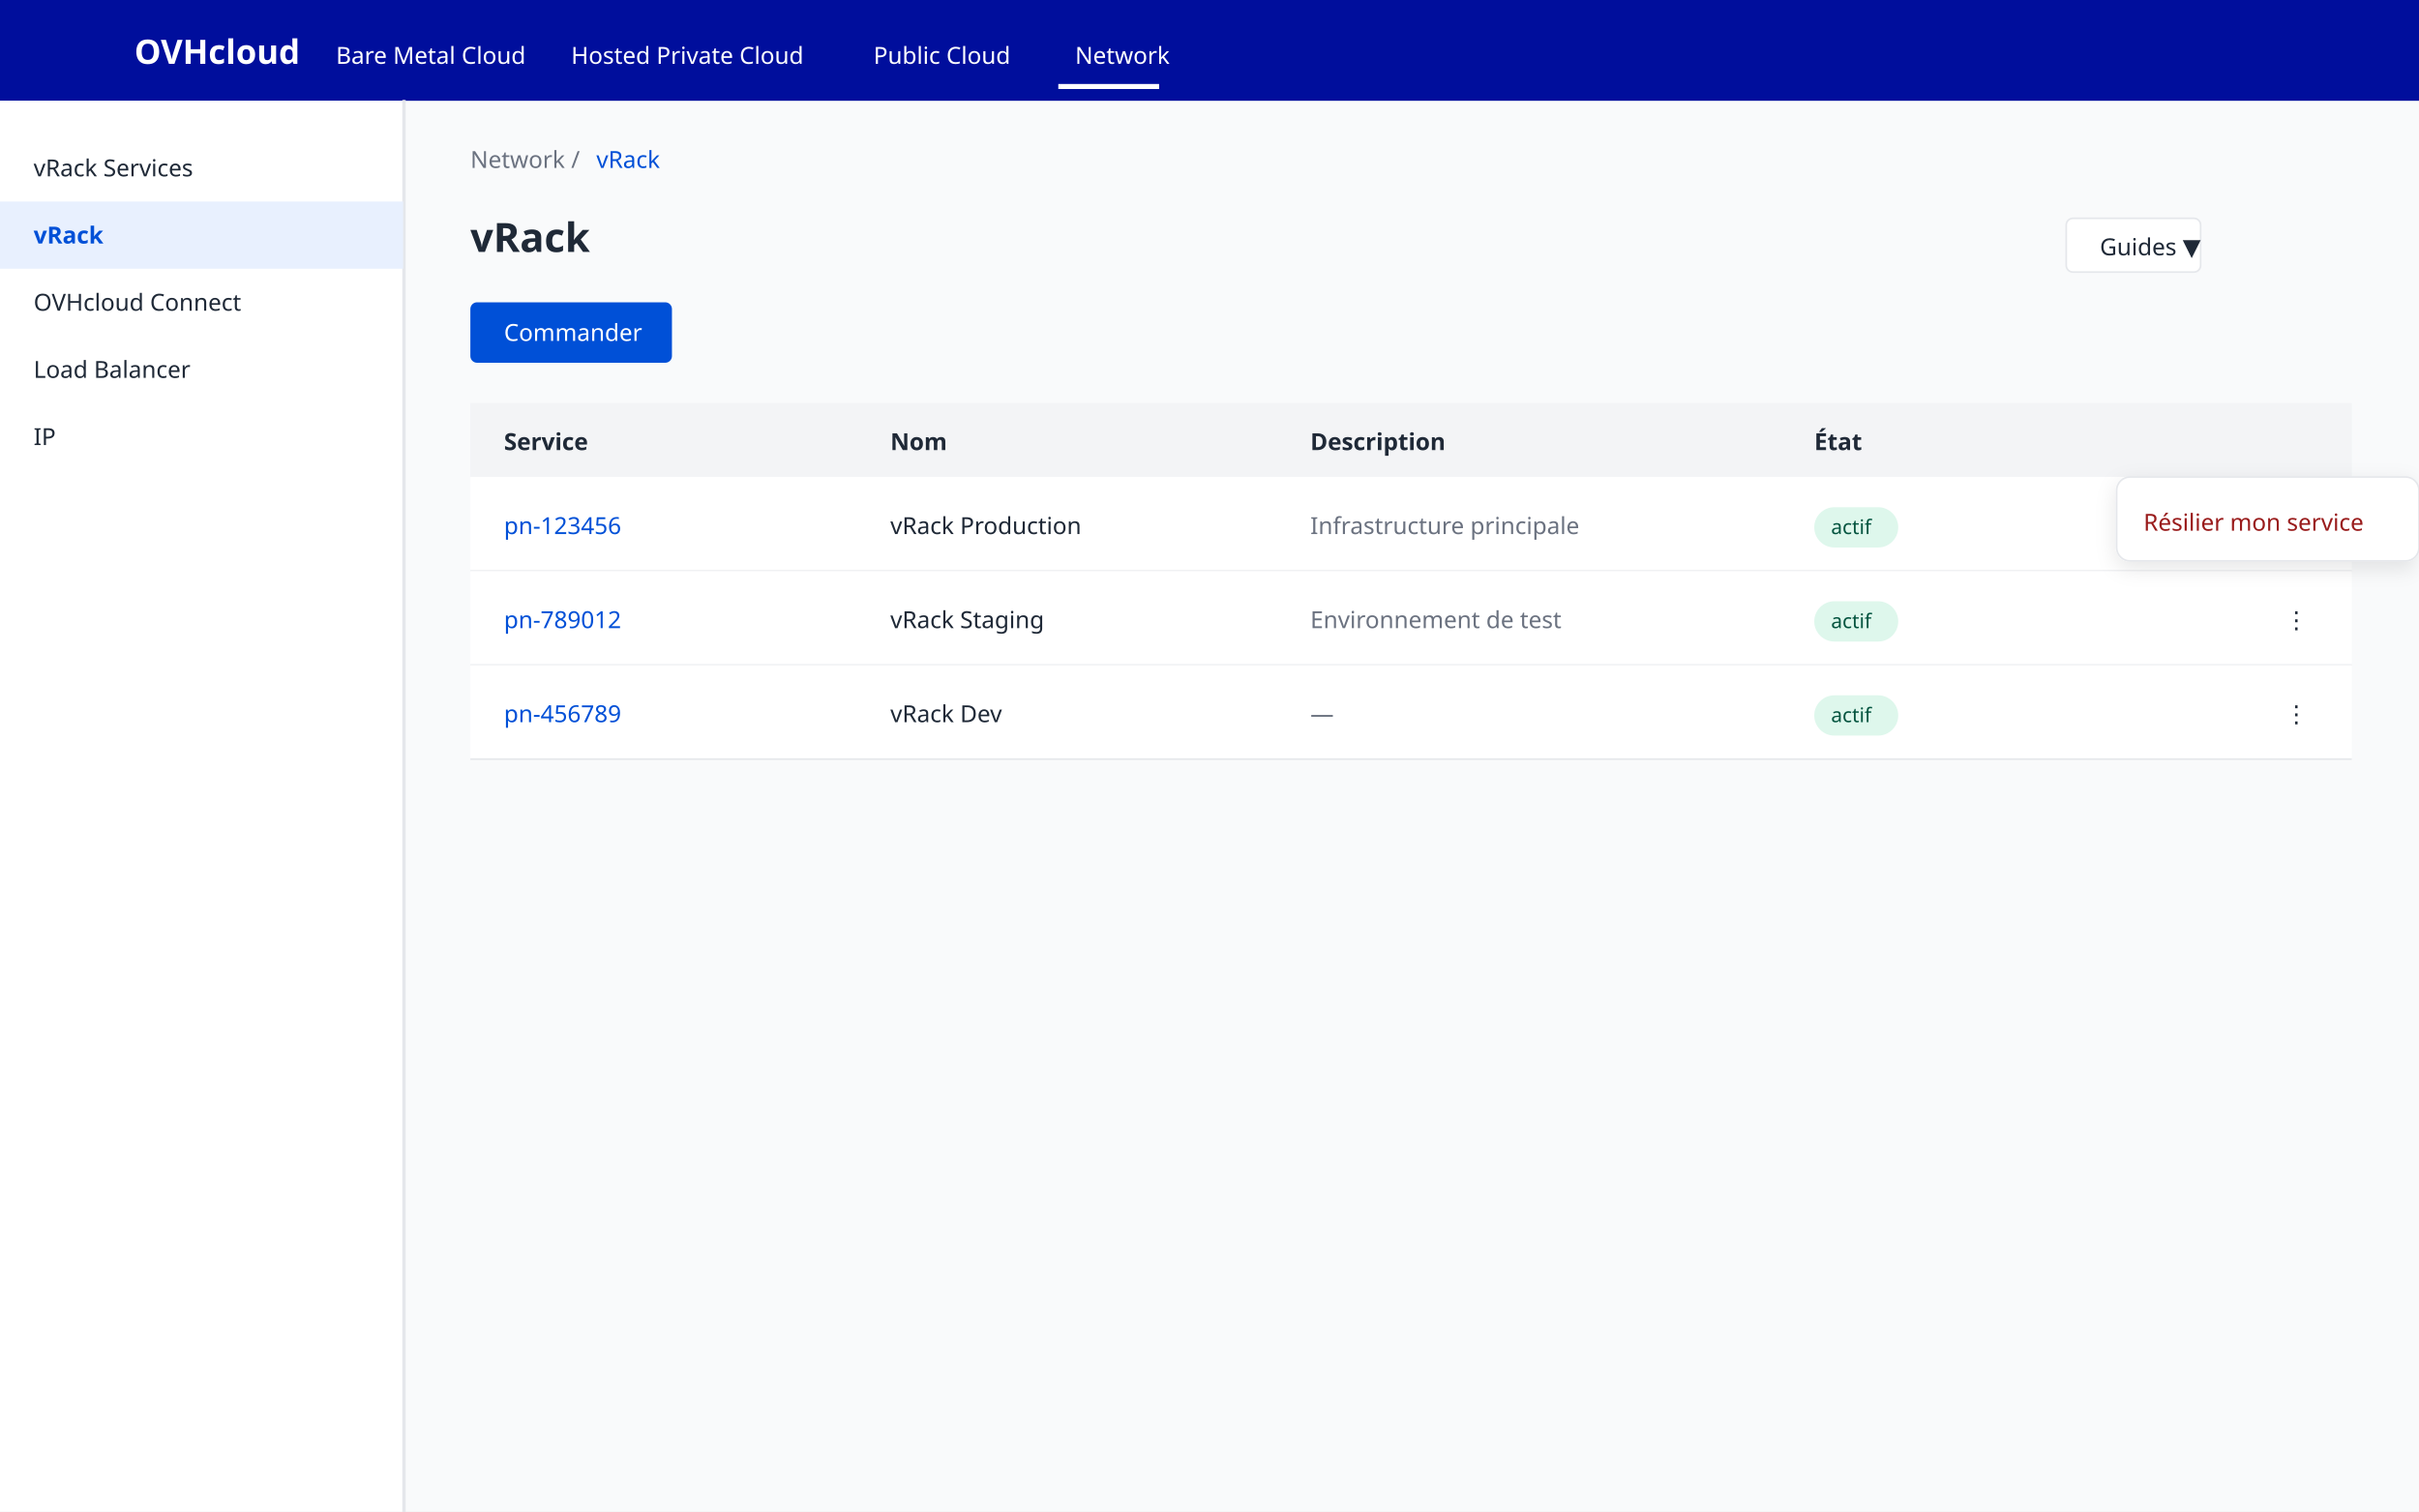
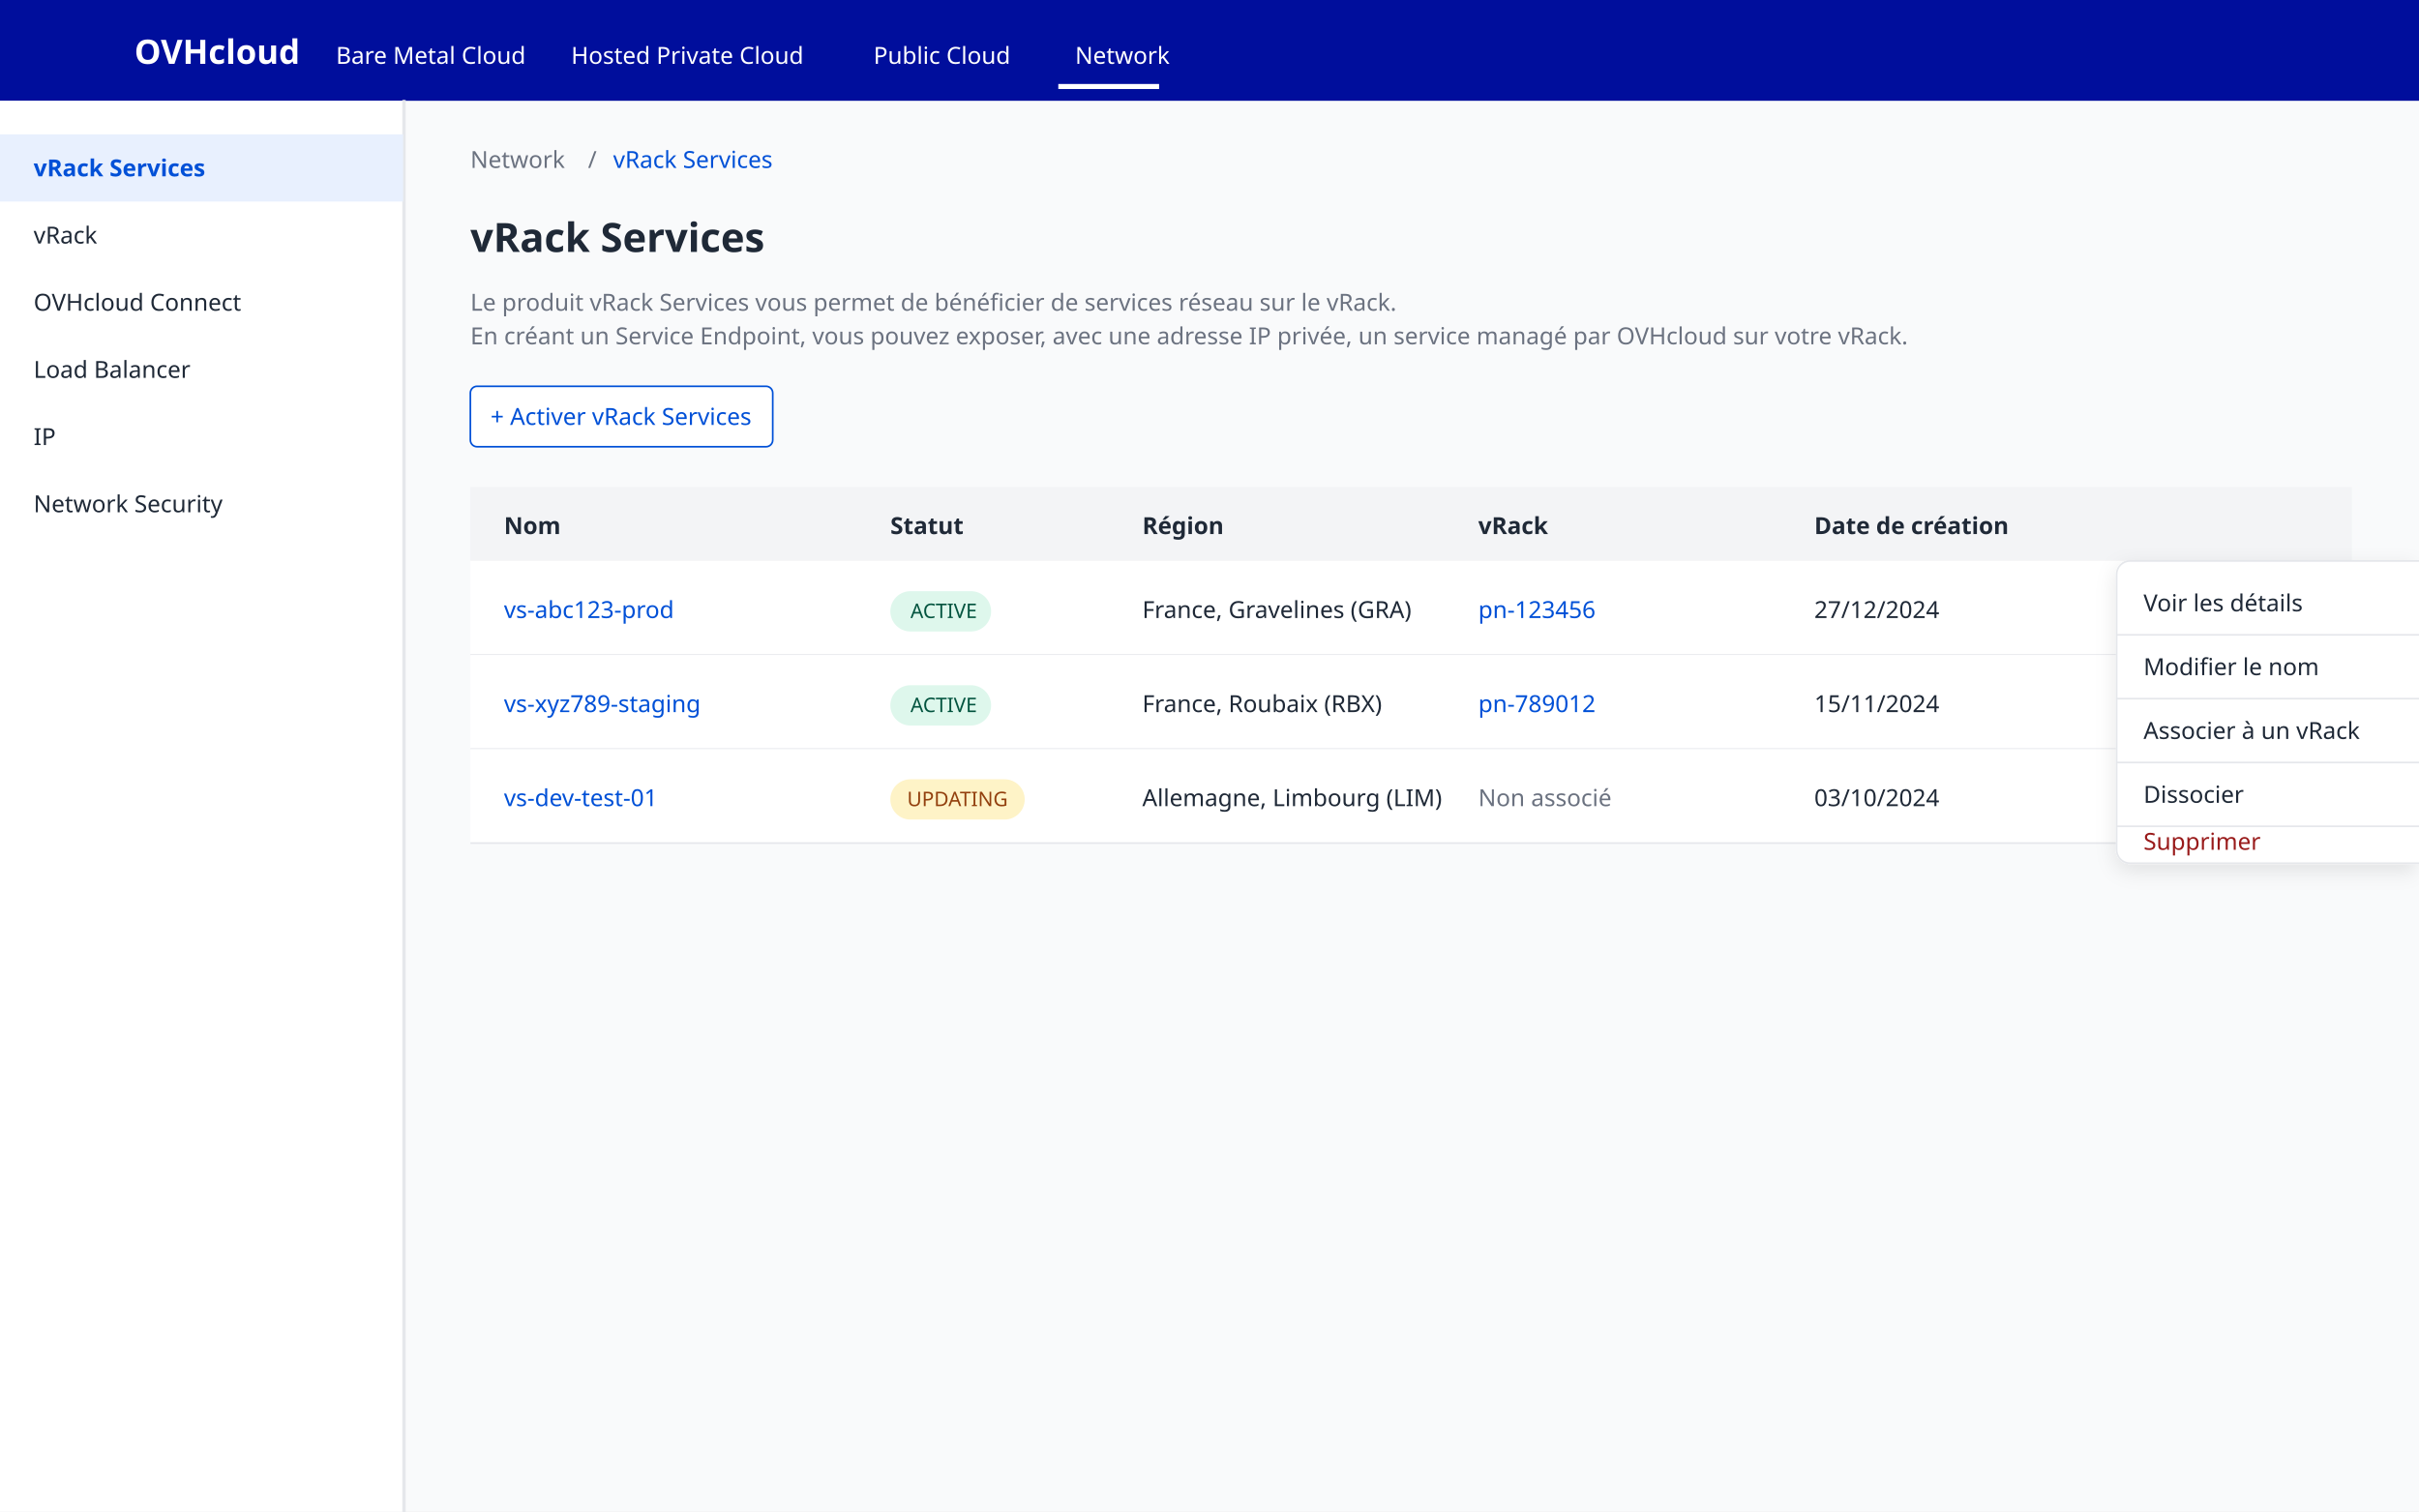
<svg xmlns="http://www.w3.org/2000/svg" viewBox="0 0 1440 900" width="1440" height="900">
  <defs>
    <style>
      .bg-header { fill: #000E9C; }
      .bg-white { fill: #FFFFFF; }
      .bg-muted { fill: #F9FAFB; }
      .bg-primary { fill: #0050D7; }
      .bg-primary-light { fill: #E8F0FE; }
      .bg-neutral-100 { fill: #F3F4F6; }
      .text-white { fill: #FFFFFF; font-family: 'Source Sans Pro', sans-serif; }
      .text-body { fill: #1F2937; font-family: 'Source Sans Pro', sans-serif; font-size: 14px; }
      .text-muted { fill: #6B7280; font-family: 'Source Sans Pro', sans-serif; font-size: 14px; }
      .text-primary { fill: #0050D7; font-family: 'Source Sans Pro', sans-serif; font-size: 14px; }
      .text-title { fill: #1F2937; font-family: 'Source Sans Pro', sans-serif; font-size: 24px; font-weight: 600; }
      .border { stroke: #E5E7EB; stroke-width: 1; fill: none; }
-       .btn-primary { fill: #0050D7; }
+       .btn-outline { fill: #FFFFFF; stroke: #0050D7; stroke-width: 1; }
      .badge-success { fill: #DEF7EC; }
      .badge-success-text { fill: #03543F; font-family: 'Source Sans Pro', sans-serif; font-size: 12px; }
+       .badge-warning { fill: #FEF3C7; }
+       .badge-warning-text { fill: #92400E; font-family: 'Source Sans Pro', sans-serif; font-size: 12px; }
      .action-menu { fill: #FFFFFF; stroke: #E5E7EB; filter: drop-shadow(0 4px 6px rgba(0,0,0,0.1)); }
    </style>
  </defs>
  <rect width="1440" height="900" class="bg-muted" />
  <rect width="1440" height="60" class="bg-header" />
  <text x="80" y="38" class="text-white" font-size="20" font-weight="bold">OVHcloud</text>
  <text x="200" y="38" class="text-white" font-size="14">Bare Metal Cloud</text>
  <text x="340" y="38" class="text-white" font-size="14">Hosted Private Cloud</text>
  <text x="520" y="38" class="text-white" font-size="14">Public Cloud</text>
  <text x="640" y="38" class="text-white" font-size="14">Network</text>
  <rect x="630" y="50" width="60" height="3" fill="#FFFFFF" />
  <rect x="0" y="60" width="240" height="840" class="bg-white" />
  <rect x="240" y="60" width="1" height="840" class="border" />
-   <text x="20" y="105" class="text-body">vRack Services</text>
-   <rect x="0" y="120" width="240" height="40" class="bg-primary-light" />
-   <text x="20" y="145" class="text-primary" font-weight="600">vRack</text>
+   <rect x="0" y="80" width="240" height="40" class="bg-primary-light" />
+   <text x="20" y="105" class="text-primary" font-weight="600">vRack Services</text>
+   <text x="20" y="145" class="text-body">vRack</text>
  <text x="20" y="185" class="text-body">OVHcloud Connect</text>
  <text x="20" y="225" class="text-body">Load Balancer</text>
  <text x="20" y="265" class="text-body">IP</text>
+   <text x="20" y="305" class="text-body">Network Security</text>
  <g transform="translate(280, 100)">
    <text x="0" y="0" class="text-muted" font-size="14">Network</text>
-     <text x="60" y="0" class="text-muted" font-size="14">/</text>
-     <text x="75" y="0" class="text-primary" font-size="14">vRack</text>
-     <text x="0" y="50" class="text-title">vRack</text>
-     <rect x="950" y="30" width="80" height="32" rx="4" fill="#FFFFFF" stroke="#E5E7EB" />
-     <text x="970" y="52" class="text-body">Guides ▼</text>
-     <rect x="0" y="80" width="120" height="36" rx="4" class="btn-primary" />
-     <text x="20" y="103" class="text-white" font-size="14">Commander</text>
-     <g transform="translate(0, 140)">
+     <text x="70" y="0" class="text-muted" font-size="14">/</text>
+     <text x="85" y="0" class="text-primary" font-size="14">vRack Services</text>
+     <text x="0" y="50" class="text-title">vRack Services</text>
+     <text x="0" y="85" class="text-muted" font-size="14">Le produit vRack Services vous permet de bénéficier de services réseau sur le vRack.</text>
+     <text x="0" y="105" class="text-muted" font-size="14">En créant un Service Endpoint, vous pouvez exposer, avec une adresse IP privée, un service managé par OVHcloud sur votre vRack.</text>
+     <rect x="0" y="130" width="180" height="36" rx="4" class="btn-outline" />
+     <text x="12" y="153" class="text-primary" font-size="14">+ Activer vRack Services</text>
+     <g transform="translate(0, 190)">
      <rect x="0" y="0" width="1120" height="44" class="bg-neutral-100" />
-       <text x="20" y="28" class="text-body" font-weight="600">Service</text>
-       <text x="250" y="28" class="text-body" font-weight="600">Nom</text>
-       <text x="500" y="28" class="text-body" font-weight="600">Description</text>
-       <text x="800" y="28" class="text-body" font-weight="600">État</text>
+       <text x="20" y="28" class="text-body" font-weight="600">Nom</text>
+       <text x="250" y="28" class="text-body" font-weight="600">Statut</text>
+       <text x="400" y="28" class="text-body" font-weight="600">Région</text>
+       <text x="600" y="28" class="text-body" font-weight="600">vRack</text>
+       <text x="800" y="28" class="text-body" font-weight="600">Date de création</text>
      <text x="1000" y="28" class="text-body" font-weight="600" />
      <rect x="0" y="44" width="1120" height="56" class="bg-white" />
      <line x1="0" y1="100" x2="1120" y2="100" class="border" />
-       <text x="20" y="78" class="text-primary" font-size="14">pn-123456</text>
-       <text x="250" y="78" class="text-body">vRack Production</text>
-       <text x="500" y="78" class="text-muted">Infrastructure principale</text>
-       <g transform="translate(800, 62)">
-         <rect x="0" y="0" width="50" height="24" rx="12" class="badge-success" />
-         <text x="10" y="16" class="badge-success-text">actif</text>
+       <text x="20" y="78" class="text-primary" font-size="14">vs-abc123-prod</text>
+       <g transform="translate(250, 62)">
+         <rect x="0" y="0" width="60" height="24" rx="12" class="badge-success" />
+         <text x="12" y="16" class="badge-success-text">ACTIVE</text>
      </g>
+       <text x="400" y="78" class="text-body">France, Gravelines (GRA)</text>
+       <text x="600" y="78" class="text-primary">pn-123456</text>
+       <text x="800" y="78" class="text-body">27/12/2024</text>
      <text x="1080" y="78" class="text-body" font-size="20">⋮</text>
      <rect x="0" y="100" width="1120" height="56" class="bg-white" />
      <line x1="0" y1="156" x2="1120" y2="156" class="border" />
-       <text x="20" y="134" class="text-primary" font-size="14">pn-789012</text>
-       <text x="250" y="134" class="text-body">vRack Staging</text>
-       <text x="500" y="134" class="text-muted">Environnement de test</text>
-       <g transform="translate(800, 118)">
-         <rect x="0" y="0" width="50" height="24" rx="12" class="badge-success" />
-         <text x="10" y="16" class="badge-success-text">actif</text>
+       <text x="20" y="134" class="text-primary" font-size="14">vs-xyz789-staging</text>
+       <g transform="translate(250, 118)">
+         <rect x="0" y="0" width="60" height="24" rx="12" class="badge-success" />
+         <text x="12" y="16" class="badge-success-text">ACTIVE</text>
      </g>
+       <text x="400" y="134" class="text-body">France, Roubaix (RBX)</text>
+       <text x="600" y="134" class="text-primary">pn-789012</text>
+       <text x="800" y="134" class="text-body">15/11/2024</text>
      <text x="1080" y="134" class="text-body" font-size="20">⋮</text>
      <rect x="0" y="156" width="1120" height="56" class="bg-white" />
      <line x1="0" y1="212" x2="1120" y2="212" class="border" />
-       <text x="20" y="190" class="text-primary" font-size="14">pn-456789</text>
-       <text x="250" y="190" class="text-body">vRack Dev</text>
-       <text x="500" y="190" class="text-muted">—</text>
-       <g transform="translate(800, 174)">
-         <rect x="0" y="0" width="50" height="24" rx="12" class="badge-success" />
-         <text x="10" y="16" class="badge-success-text">actif</text>
+       <text x="20" y="190" class="text-primary" font-size="14">vs-dev-test-01</text>
+       <g transform="translate(250, 174)">
+         <rect x="0" y="0" width="80" height="24" rx="12" class="badge-warning" />
+         <text x="10" y="16" class="badge-warning-text">UPDATING</text>
      </g>
+       <text x="400" y="190" class="text-body">Allemagne, Limbourg (LIM)</text>
+       <text x="600" y="190" class="text-muted">Non associé</text>
+       <text x="800" y="190" class="text-body">03/10/2024</text>
      <text x="1080" y="190" class="text-body" font-size="20">⋮</text>
      <g transform="translate(980, 44)">
-         <rect x="0" y="0" width="180" height="50" rx="8" class="action-menu" />
-         <text x="16" y="32" fill="#991B1B" font-family="Source Sans Pro" font-size="14">Résilier mon service</text>
+         <rect x="0" y="0" width="200" height="180" rx="8" class="action-menu" />
+         <text x="16" y="30" class="text-body">Voir les détails</text>
+         <line x1="0" y1="44" x2="200" y2="44" stroke="#E5E7EB" />
+         <text x="16" y="68" class="text-body">Modifier le nom</text>
+         <line x1="0" y1="82" x2="200" y2="82" stroke="#E5E7EB" />
+         <text x="16" y="106" class="text-body">Associer à un vRack</text>
+         <line x1="0" y1="120" x2="200" y2="120" stroke="#E5E7EB" />
+         <text x="16" y="144" class="text-body">Dissocier</text>
+         <line x1="0" y1="158" x2="200" y2="158" stroke="#E5E7EB" />
+         <text x="16" y="172" fill="#991B1B" font-family="Source Sans Pro" font-size="14">Supprimer</text>
      </g>
    </g>
  </g>
</svg>
